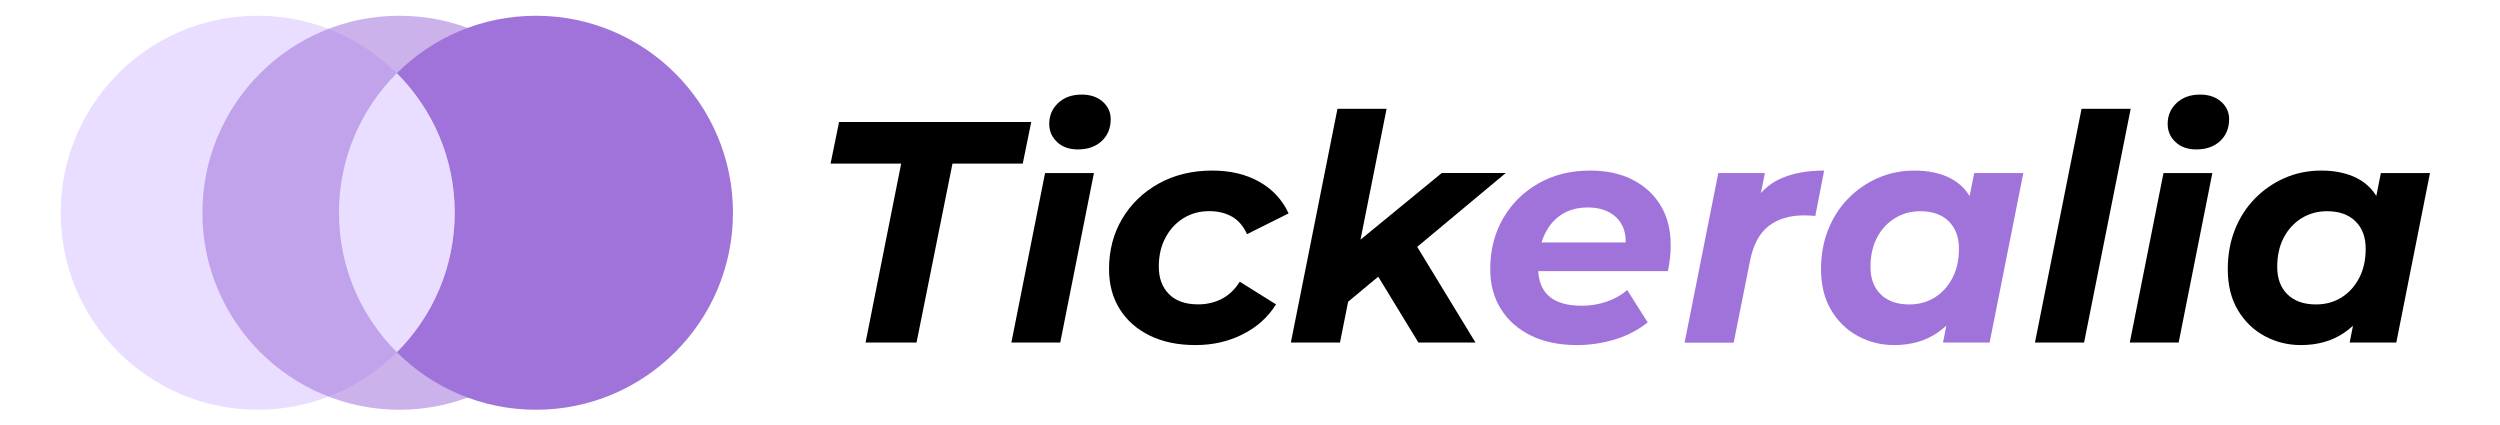
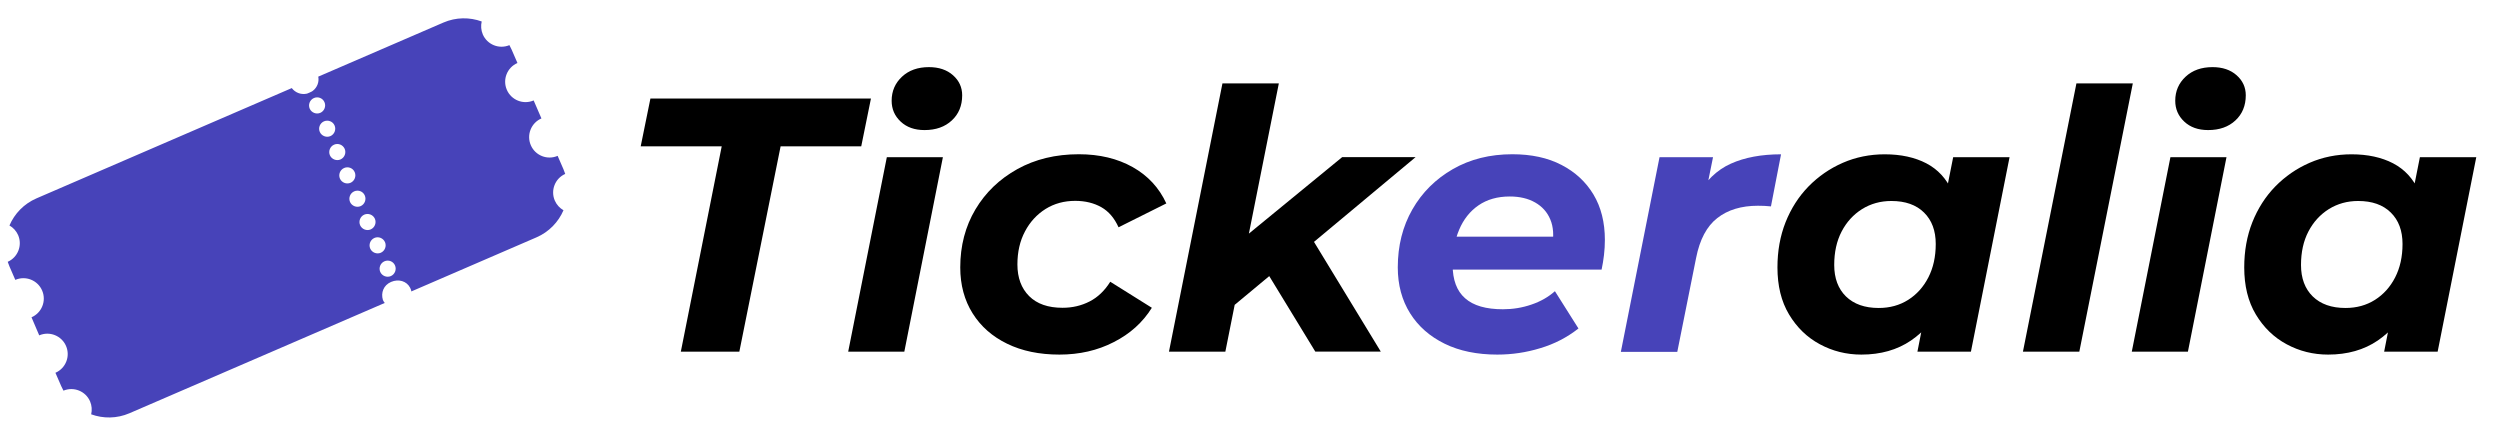
<svg xmlns="http://www.w3.org/2000/svg" version="1.1" id="Layer_1" x="0px" y="0px" viewBox="0 0 3888.3 659.9" style="enable-background:new 0 0 3888.3 659.9;" xml:space="preserve">
  <style type="text/css">
- 	.st0{fill:#E9DEFF;}
- 	.st1{opacity:0.55;fill:#A073DA;}
- 	.st2{fill:#A073DA;}
- 	.st3{fill:none;}
- 	.st4{enable-background:new    ;}
+ 	.st0{fill:#4743B9;}
+ 	.st1{display:none;fill:#4743B9;}
</style>
-   <path class="st0" d="M400.8,637.3c169.2,0,306.4-137.2,306.4-306.4c0-169.3-137.1-306.4-306.4-306.4  c-169.2-0.2-306.4,137-306.4,306.4C94.4,500.1,231.6,637.3,400.8,637.3z" />
-   <path class="st1" d="M621.2,637.3c169.2,0,306.4-137.2,306.4-306.4c0-169.3-137.1-306.4-306.4-306.4  c-169.2-0.2-306.4,137-306.4,306.4C314.8,500.1,452,637.3,621.2,637.3z" />
-   <path class="st2" d="M833.6,24.5c-84.5,0-161,34.1-216.4,89.4c55.6,55.5,90,132.2,90,217c0,84.7-34.4,161.4-90,216.9  c55.4,55.3,131.9,89.5,216.4,89.5c169.2,0,306.4-137.2,306.4-306.4C1140,161.6,1002.9,24.5,833.6,24.5z" />
-   <path class="st0" d="M707.2,330.9c0-84.8-34.4-161.5-90-217c-55.6,55.5-90,132.2-90,217c0,84.7,34.4,161.4,90,216.9  C672.8,492.3,707.2,415.6,707.2,330.9z" />
-   <rect x="1424.2" y="64.8" class="st3" width="1917.7" height="532.1" />
-   <g class="st4">
-     <path d="M1346.2,532.8l55.4-278.3h-109.8l13.2-64.7h298.9l-13.2,64.7h-109.3l-55.9,278.3H1346.2z" />
-     <path d="M1573,532.8l52.4-263.6h76L1649,532.8H1573z M1676.4,232.4c-13.4,0-24.2-3.8-32.3-11.5c-8.2-7.7-12.2-17.1-12.2-28.2   c0-13.1,4.7-23.9,14-32.6c9.3-8.7,21.5-13,36.5-13c13.4,0,24.3,3.7,32.6,11s12.5,16.4,12.5,27.2c0,14-4.7,25.4-14,34.1   C1704.1,228.1,1691.8,232.4,1676.4,232.4z" />
-     <path d="M1859.2,536.7c-27.1,0-50.7-4.9-70.8-14.7s-35.7-23.5-46.8-41.2c-11.1-17.6-16.7-38.4-16.7-62.2c0-29.4,6.9-55.6,20.6-78.6   s32.7-41.2,56.8-54.6c24.2-13.4,51.9-20.1,83.3-20.1c28.1,0,52.4,5.8,73,17.4c20.6,11.6,35.8,28,45.6,49.2l-64.7,32.3   c-5.6-12.4-13.3-21.5-23.3-27.2c-10-5.7-21.8-8.6-35.5-8.6c-15,0-28.4,3.7-40.2,11c-11.8,7.4-21.1,17.5-27.9,30.4   c-6.9,12.9-10.3,27.9-10.3,44.8c0,18,5.3,32.3,15.9,42.9c10.6,10.6,25.7,15.9,45.3,15.9c13.4,0,25.6-2.9,36.8-8.6   c11.1-5.7,20.4-14.6,27.9-26.7l56.4,35.3c-12.4,19.9-29.6,35.4-51.7,46.5C1910.9,531.1,1886.3,536.7,1859.2,536.7z" />
-     <path d="M2007.7,532.8l72.5-363.6h76.4l-72.5,363.6H2007.7z M2084.1,479.8l16.7-94.6l141.6-116.1h99.5l-147.5,123l-42.6,31.4   L2084.1,479.8z M2206.1,532.8L2138.5,422l53.4-58.3l102.9,169H2206.1z" />
-     <path class="st2" d="M2452.6,536.7c-27.4,0-51.2-4.9-71.3-14.7s-35.7-23.5-46.8-41.2c-11.1-17.6-16.7-38.4-16.7-62.2   c0-29.4,6.6-55.6,19.8-78.6c13.2-23,31.5-41.2,54.9-54.6c23.4-13.4,50.2-20.1,80.6-20.1c25.8,0,48,4.8,66.6,14.5   c18.6,9.6,33.1,23,43.4,40.2s15.4,37.7,15.4,61.5c0,6.9-0.4,13.7-1.2,20.6c-0.8,6.9-1.9,13.4-3.2,19.6h-218l7.8-44.6h174.4   l-31.4,13.7c2.6-14.7,1.8-27-2.4-37c-4.2-10-11.1-17.6-20.6-23c-9.5-5.4-20.9-8.1-34.3-8.1c-16.7,0-30.8,4-42.4,12   c-11.6,8-20.3,19-26.2,33.1c-5.9,14-8.8,29.9-8.8,47.5c0,20.3,5.6,35.4,16.9,45.3c11.3,10,28.3,14.9,51.2,14.9   c13.4,0,26.3-2.1,38.7-6.4c12.4-4.2,23-10.3,31.8-18.1l31.9,50.5c-15.4,12.1-32.6,21-51.7,26.7   C2492,533.8,2472.5,536.7,2452.6,536.7z" />
-     <path class="st2" d="M2620.1,532.8l52.4-263.6h72.5l-15.2,75l-6.9-21.6c11.8-21.2,27.1-36.1,46.1-44.6   c18.9-8.5,41.7-12.7,68.1-12.7l-13.7,70.6c-3.3-0.3-6.3-0.6-9.1-0.7c-2.8-0.2-5.6-0.2-8.6-0.2c-22.5,0-40.9,5.6-55.1,16.7   c-14.2,11.1-23.8,29.1-28.7,53.9l-25.5,127.4H2620.1z" />
-     <path class="st2" d="M2946,536.7c-20.3,0-39-4.7-56.3-14c-17.3-9.3-31.2-22.8-41.7-40.4c-10.5-17.6-15.7-38.9-15.7-63.7   c0-22.2,3.7-42.6,11-61.2c7.4-18.6,17.7-34.8,31.1-48.5c13.4-13.7,28.9-24.4,46.5-32.1c17.6-7.7,36.6-11.5,56.8-11.5   c21.9,0,40.7,4.1,56.3,12.2c15.7,8.2,27.4,20.8,35,38c7.7,17.2,10.4,39.3,8.1,66.4c-1.6,31-8,58.2-19.1,81.6   c-11.1,23.4-26.1,41.4-44.8,54.1C2994.6,530.3,2972.1,536.7,2946,536.7z M2969.5,473.5c15,0,28.3-3.7,39.9-11   c11.6-7.3,20.7-17.5,27.4-30.4c6.7-12.9,10-28,10-45.3c0-18-5.3-32.2-15.9-42.6c-10.6-10.5-25.4-15.7-44.3-15.7   c-14.7,0-27.9,3.7-39.7,11c-11.8,7.4-21,17.5-27.7,30.4c-6.7,12.9-10,28-10,45.3c0,18,5.3,32.2,15.9,42.6   C2935.8,468.3,2950.6,473.5,2969.5,473.5z M3022,532.8l10.3-52.4l17.1-78.4l10.3-78.4l10.8-54.4h76.4l-52.4,263.6H3022z" />
-     <path d="M3165,532.8l72.5-363.6h76.4l-72.5,363.6H3165z" />
-     <path d="M3312.5,532.8l52.4-263.6h76l-52.4,263.6H3312.5z M3415.9,232.4c-13.4,0-24.2-3.8-32.3-11.5c-8.2-7.7-12.2-17.1-12.2-28.2   c0-13.1,4.7-23.9,14-32.6c9.3-8.7,21.5-13,36.5-13c13.4,0,24.3,3.7,32.6,11s12.5,16.4,12.5,27.2c0,14-4.7,25.4-14,34.1   C3443.6,228.1,3431.3,232.4,3415.9,232.4z" />
-     <path d="M3578.6,536.7c-20.3,0-39-4.7-56.3-14c-17.3-9.3-31.2-22.8-41.7-40.4c-10.5-17.6-15.7-38.9-15.7-63.7   c0-22.2,3.7-42.6,11-61.2c7.4-18.6,17.7-34.8,31.1-48.5c13.4-13.7,28.9-24.4,46.5-32.1c17.6-7.7,36.6-11.5,56.8-11.5   c21.9,0,40.7,4.1,56.3,12.2c15.7,8.2,27.4,20.8,35,38c7.7,17.2,10.4,39.3,8.1,66.4c-1.6,31-8,58.2-19.1,81.6   c-11.1,23.4-26.1,41.4-44.8,54.1C3627.2,530.3,3604.7,536.7,3578.6,536.7z M3602.1,473.5c15,0,28.3-3.7,39.9-11   c11.6-7.3,20.7-17.5,27.4-30.4c6.7-12.9,10-28,10-45.3c0-18-5.3-32.2-15.9-42.6c-10.6-10.5-25.4-15.7-44.3-15.7   c-14.7,0-27.9,3.7-39.7,11c-11.8,7.4-21,17.5-27.7,30.4c-6.7,12.9-10,28-10,45.3c0,18,5.3,32.2,15.9,42.6   C3568.4,468.3,3583.2,473.5,3602.1,473.5z M3654.5,532.8l10.3-52.4l17.1-78.4l10.3-78.4l10.8-54.4h76.4l-52.4,263.6H3654.5z" />
+   <g>
+     <path d="M1058.9,547l63.6-319.4h-126l15.1-74.3h343l-15.1,74.3h-125.4L1149.9,547H1058.9z" />
+     <path d="M1319.2,547l60.1-302.5h87.2L1406.5,547H1319.2z M1437.9,202.3c-15.4,0-27.8-4.4-37.1-13.2c-9.4-8.8-14-19.6-14-32.4   c0-15,5.4-27.4,16.1-37.4c10.7-10,24.7-14.9,41.9-14.9c15.4,0,27.9,4.2,37.4,12.6s14.3,18.8,14.3,31.2c0,16.1-5.4,29.2-16.1,39.1   C1469.7,197.3,1455.6,202.3,1437.9,202.3z" />
+     <path d="M1647.7,551.5c-31.1,0-58.2-5.6-81.3-16.9c-23.1-11.2-41-27-53.7-47.3c-12.7-20.2-19.2-44.1-19.2-71.4   c0-33.7,7.9-63.8,23.6-90.2c15.7-26.4,37.5-47.3,65.2-62.7c27.8-15.4,59.6-23.1,95.6-23.1c32.2,0,60.1,6.7,83.8,20   c23.6,13.3,41.1,32.1,52.3,56.5l-74.3,37.1c-6.4-14.2-15.3-24.7-26.7-31.2c-11.5-6.5-25-9.9-40.7-9.9c-17.2,0-32.6,4.2-46.1,12.6   c-13.5,8.5-24.2,20.1-32,34.9c-7.9,14.8-11.8,32-11.8,51.4c0,20.7,6.1,37.1,18.2,49.2c12.2,12.2,29.5,18.2,52,18.2   c15.4,0,29.4-3.3,42.2-9.9c12.7-6.5,23.4-16.8,32-30.6l64.7,40.5c-14.2,22.8-34,40.6-59.3,53.4   C1707,545.1,1678.8,551.5,1647.7,551.5z" />
+     <path d="M1818.1,547l83.2-417.3h87.7L1905.8,547H1818.1z M1905.8,486.2l19.2-108.6l162.5-133.2h114.2l-169.3,141.2l-48.9,36   L1905.8,486.2z M2045.8,547l-77.6-127.2l61.3-66.9l118.1,194h-101.8V547z" />
+     <path class="st0" d="M2328.7,551.5c-31.4,0-58.8-5.6-81.8-16.9s-41-27-53.7-47.3c-12.7-20.2-19.2-44.1-19.2-71.4   c0-33.7,7.6-63.8,22.7-90.2c15.1-26.4,36.2-47.3,63-62.7c26.9-15.4,57.6-23.1,92.5-23.1c29.6,0,55.1,5.5,76.4,16.6   c21.3,11,38,26.4,49.8,46.1c11.8,19.7,17.7,43.3,17.7,70.6c0,7.9-0.5,15.7-1.4,23.6s-2.2,15.4-3.7,22.5h-250.2l9-51.2H2450   l-36,15.7c3-16.9,2.1-31-2.8-42.5c-4.8-11.5-12.7-20.2-23.6-26.4c-10.9-6.2-24-9.3-39.4-9.3c-19.2,0-35.3,4.6-48.7,13.8   c-13.3,9.2-23.3,21.8-30.1,38c-6.8,16.1-10.1,34.3-10.1,54.5c0,23.3,6.4,40.6,19.4,52c13,11.5,32.5,17.1,58.8,17.1   c15.4,0,30.2-2.4,44.4-7.3c14.2-4.8,26.4-11.8,36.5-20.8l36.6,58c-17.7,13.9-37.4,24.1-59.3,30.6   C2374,548.2,2351.6,551.5,2328.7,551.5z" />
+     <path class="st0" d="M2521,547l60.1-302.5h83.2l-17.4,86.1l-7.9-24.8c13.5-24.3,31.1-41.4,52.9-51.2c21.7-9.8,47.9-14.6,78.2-14.6   l-15.7,81c-3.8-0.3-7.2-0.7-10.4-0.8c-3.2-0.2-6.4-0.2-9.9-0.2c-25.8,0-46.9,6.4-63.2,19.2c-16.3,12.7-27.3,33.4-32.9,61.9   l-29.3,146.2H2521V547z" />
+     <path d="M2895,551.5c-23.3,0-44.8-5.4-64.6-16.1c-19.9-10.7-35.8-26.2-47.9-46.4s-18-44.6-18-73.1c0-25.5,4.2-48.9,12.6-70.2   c8.5-21.3,20.3-39.9,35.7-55.7c15.4-15.7,33.2-28,53.4-36.8c20.2-8.8,42-13.2,65.2-13.2c25.1,0,46.7,4.7,64.6,14   c18,9.4,31.4,23.9,40.2,43.6c8.8,19.7,11.9,45.1,9.3,76.2c-1.8,35.6-9.2,66.8-21.9,93.7c-12.7,26.9-30,47.5-51.4,62.1   C2950.8,544.2,2925,551.5,2895,551.5z M2922,479c17.2,0,32.5-4.2,45.8-12.6c13.3-8.4,23.8-20.1,31.4-34.9s11.5-32.1,11.5-52   c0-20.7-6.1-37-18.2-48.9c-12.2-12.1-29.2-18-50.8-18c-16.9,0-32,4.2-45.6,12.6c-13.5,8.5-24.1,20.1-31.8,34.9s-11.5,32.1-11.5,52   c0,20.7,6.1,37,18.2,48.9C2883.3,473,2900.3,479,2922,479z M2982.2,547l11.8-60.1l19.6-90l11.8-90l12.4-62.4h87.7L3065.4,547   L2982.2,547L2982.2,547z" />
+     <path d="M3146.3,547l83.2-417.3h87.7L3234,547H3146.3z" />
+     <path d="M3315.6,547l60.1-302.5h87.2L3402.9,547H3315.6z M3434.3,202.3c-15.4,0-27.8-4.4-37.1-13.2c-9.4-8.8-14-19.6-14-32.4   c0-15,5.4-27.4,16.1-37.4c10.7-10,24.7-14.9,41.9-14.9c15.4,0,27.9,4.2,37.4,12.6s14.3,18.8,14.3,31.2c0,16.1-5.4,29.2-16.1,39.1   C3466.1,197.3,3452,202.3,3434.3,202.3z" />
+     <path d="M3621,551.5c-23.3,0-44.8-5.4-64.6-16.1c-19.9-10.7-35.8-26.2-47.9-46.4s-18-44.6-18-73.1c0-25.5,4.2-48.9,12.6-70.2   c8.5-21.3,20.3-39.9,35.7-55.7c15.4-15.7,33.2-28,53.4-36.8c20.2-8.8,42-13.2,65.2-13.2c25.1,0,46.7,4.7,64.6,14   c18,9.4,31.4,23.9,40.2,43.6c8.8,19.7,11.9,45.1,9.3,76.2c-1.8,35.6-9.2,66.8-21.9,93.7c-12.7,26.9-30,47.5-51.4,62.1   C3676.8,544.2,3651,551.5,3621,551.5z M3648,479c17.2,0,32.5-4.2,45.8-12.6c13.3-8.4,23.8-20.1,31.4-34.9s11.5-32.1,11.5-52   c0-20.7-6.1-37-18.2-48.9c-12.2-12.1-29.2-18-50.8-18c-16.9,0-32,4.2-45.6,12.6c-13.5,8.5-24.1,20.1-31.8,34.9s-11.5,32.1-11.5,52   c0,20.7,6.1,37,18.2,48.9C3609.3,473,3626.3,479,3648,479z M3708.1,547l11.8-60.1l19.6-90l11.8-90l12.4-62.4h87.7L3791.3,547   L3708.1,547L3708.1,547z" />
+   </g>
+   <path class="st1" d="M723.2,201c-0.1-0.5-0.1-1,0-1.5c0.1-0.6,0.4-1.1,0.8-1.6c2.6-6.8,9.8-11,17.2-9.4l17.2-84.1l-7.4-1.5  c-1.5,7.2-8.5,11.8-15.6,10.3c-7.2-1.5-11.8-8.5-10.3-15.6l-12.4-2.5c-1.5,7.2-8.5,11.8-15.6,10.3c-7.2-1.5-11.8-8.5-10.3-15.6  l-12.4-2.5c-1.5,7.2-8.5,11.8-15.6,10.3c-7.2-1.5-11.8-8.5-10.3-15.6l-12.4-2.5c-1.5,7.2-8.5,11.8-15.6,10.3  c-7.2-1.5-11.8-8.5-10.3-15.6l-12.4-2.5c-1.5,7.2-8.5,11.8-15.6,10.3c-7.2-1.5-11.8-8.5-10.3-15.6l-12.4-2.5  c-1.5,7.2-8.5,11.8-15.6,10.3s-11.8-8.5-10.3-15.6l-7.4-1.5l-17.2,84.1c6.7,1.4,11.4,7,12,13.4c1.8,0.5,3,2.4,2.6,4.3  c-0.4,1.8-1.9,2.9-3.6,2.9c-2.7,6.6-9.8,10.6-17.1,9.1l-88,429.9l7.4,1.5c1.5-7.2,8.5-11.8,15.6-10.3c7.2,1.5,11.8,8.5,10.3,15.6  l12.4,2.5c1.5-7.2,8.5-11.8,15.6-10.3c7.2,1.5,11.8,8.5,10.3,15.6l12.4,2.5c1.5-7.2,8.5-11.8,15.6-10.3c7.2,1.5,11.8,8.5,10.3,15.6  l12.4,2.5c1.5-7.2,8.5-11.8,15.6-10.3c7.2,1.5,11.8,8.5,10.3,15.6l12.4,2.5c1.5-7.2,8.5-11.8,15.6-10.3c7.2,1.5,11.8,8.5,10.3,15.6  l12.4,2.5c1.5-7.2,8.5-11.8,15.6-10.3c7.2,1.5,11.8,8.5,10.3,15.6l7.4,1.5l88-429.9C727.1,216.6,721.9,209,723.2,201z M530.3,163.8  c-2-0.4-3.3-2.4-2.9-4.4s2.4-3.3,4.4-2.9c2,0.4,3.3,2.4,2.9,4.4S532.3,164.2,530.3,163.8z M541.8,166.2c-2-0.4-3.3-2.4-2.9-4.4  c0.4-2,2.4-3.3,4.4-2.9c2,0.4,3.3,2.4,2.9,4.4S543.8,166.6,541.8,166.2z M553.3,168.5c-2-0.4-3.3-2.4-2.9-4.4s2.4-3.3,4.4-2.9  c2,0.4,3.3,2.4,2.9,4.4S555.3,169,553.3,168.5z M564.8,170.9c-2-0.4-3.3-2.4-2.9-4.4s2.4-3.3,4.4-2.9c2,0.4,3.3,2.4,2.9,4.4  C568.8,170,566.8,171.3,564.8,170.9z M576.3,173.3c-2-0.4-3.3-2.4-2.9-4.4c0.4-2,2.4-3.3,4.4-2.9c2,0.4,3.3,2.4,2.9,4.4  S578.3,173.7,576.3,173.3z M587.8,175.6c-2-0.4-3.3-2.4-2.9-4.4s2.4-3.3,4.4-2.9c2,0.4,3.3,2.4,2.9,4.4S589.9,176,587.8,175.6z   M599.4,178c-2-0.4-3.3-2.4-2.9-4.4s2.4-3.3,4.4-2.9c2,0.4,3.3,2.4,2.9,4.4S601.4,178.4,599.4,178z M610.9,180.3  c-2-0.4-3.3-2.4-2.9-4.4s2.4-3.3,4.4-2.9c2,0.4,3.3,2.4,2.9,4.4S612.9,180.8,610.9,180.3z M622.4,182.7c-2-0.4-3.3-2.4-2.9-4.4  s2.4-3.3,4.4-2.9s3.3,2.4,2.9,4.4S624.4,183.1,622.4,182.7z M633.9,185.1c-2-0.4-3.3-2.4-2.9-4.4s2.4-3.3,4.4-2.9  c2,0.4,3.3,2.4,2.9,4.4S635.9,185.5,633.9,185.1z M645.4,187.4c-2-0.4-3.3-2.4-2.9-4.4c0.4-2,2.4-3.3,4.4-2.9c2,0.4,3.3,2.4,2.9,4.4  S647.4,187.8,645.4,187.4z M656.9,189.8c-2-0.4-3.3-2.4-2.9-4.4s2.4-3.3,4.4-2.9c2,0.4,3.3,2.4,2.9,4.4S659,190.2,656.9,189.8z   M668.5,192.1c-2-0.4-3.3-2.4-2.9-4.4s2.4-3.3,4.4-2.9c2,0.4,3.3,2.4,2.9,4.4C672.4,191.2,670.5,192.5,668.5,192.1z M680,194.5  c-2-0.4-3.3-2.4-2.9-4.4c0.4-2,2.4-3.3,4.4-2.9c2,0.4,3.3,2.4,2.9,4.4S682,194.9,680,194.5z M691.5,196.9c-2-0.4-3.3-2.4-2.9-4.4  s2.4-3.3,4.4-2.9c2,0.4,3.3,2.4,2.9,4.4S693.5,197.3,691.5,196.9z M703,199.2c-2-0.4-3.3-2.4-2.9-4.4s2.4-3.3,4.4-2.9  c2,0.4,3.3,2.4,2.9,4.4S705,199.6,703,199.2z M714.5,201.6c-2-0.4-3.3-2.4-2.9-4.4s2.4-3.3,4.4-2.9c2,0.4,3.3,2.4,2.9,4.4  S716.6,202,714.5,201.6z" />
+   <path class="st1" d="M196.4,173.2l88,429.9l7.4-1.5c-1.5-7.2,3.1-14.2,10.3-15.6c7.2-1.5,14.2,3.1,15.6,10.3l12.4-2.5  c-1.5-7.2,3.1-14.2,10.3-15.6c7.2-1.5,14.2,3.1,15.6,10.3l12.4-2.5c-1.5-7.2,3.1-14.2,10.3-15.6c7.2-1.5,14.2,3.1,15.6,10.3  l12.4-2.5c-1.5-7.2,3.1-14.2,10.3-15.6c7.2-1.5,14.2,3.1,15.6,10.3l12.4-2.5c-1.5-7.2,3.1-14.2,10.3-15.6  c7.2-1.5,14.2,3.1,15.6,10.3l12.4-2.5c-1.5-7.2,3.1-14.2,10.3-15.6c7.2-1.5,14.2,3.1,15.6,10.3l7.4-1.5l-88-429.9  c-7.3,1.5-16.5-2.7-17.7-11.7c-1.3-9.5,4.9-16.7,11.6-18l-17.2-84.1l-7.4,1.5c1.5,7.2-3.1,14.2-10.3,15.6  c-7.2,1.5-14.2-3.1-15.6-10.3l-12.4,2.5c1.5,7.2-3.1,14.2-10.3,15.6c-7.2,1.5-14.2-3.1-15.6-10.3L321.5,29  c1.5,7.2-3.1,14.2-10.3,15.6c-7.2,1.5-14.2-3.1-15.6-10.3l-12.4,2.5c1.5,7.2-3.1,14.2-10.3,15.6c-7.2,1.5-14.2-3.1-15.6-10.3  l-12.4,2.5c1.5,7.2-3.1,14.2-10.3,15.6c-7.2,1.5-14.2-3.1-15.6-10.3l-12.4,2.5c1.5,7.2-3.1,14.2-10.3,15.6  c-7.2,1.5-14.2-3.1-15.6-10.3l-7.4,1.5l17.2,84.1c7.4-1.5,14.6,2.6,17.2,9.4c0.4,0.5,0.7,1,0.8,1.6c0.1,0.5,0.1,1,0,1.5  C209.5,164,204.3,171.6,196.4,173.2z M395.5,116.2c-0.6-2.9,1.3-5.8,4.2-6.4c2.9-0.6,5.8,1.3,6.4,4.2c0.6,2.9-1.3,5.8-4.2,6.4  C398.9,121,396.1,119.1,395.5,116.2z M378.8,119.6c-0.6-2.9,1.3-5.8,4.2-6.4c2.9-0.6,5.8,1.3,6.4,4.2c0.6,2.9-1.3,5.8-4.2,6.4  C382.2,124.4,379.4,122.5,378.8,119.6z M362.1,123c-0.6-2.9,1.3-5.8,4.2-6.4c2.9-0.6,5.8,1.3,6.4,4.2c0.6,2.9-1.3,5.8-4.2,6.4  C365.6,127.8,362.7,125.9,362.1,123z M345.5,126.4c-0.6-2.9,1.3-5.8,4.2-6.4s5.8,1.3,6.4,4.2c0.6,2.9-1.3,5.8-4.2,6.4  S346.1,129.3,345.5,126.4z M328.8,129.8c-0.6-2.9,1.3-5.8,4.2-6.4c2.9-0.6,5.8,1.3,6.4,4.2s-1.3,5.8-4.2,6.4  C332.2,134.6,329.4,132.7,328.8,129.8z M312.1,133.2c-0.6-2.9,1.3-5.8,4.2-6.4s5.8,1.3,6.4,4.2c0.6,2.9-1.3,5.8-4.2,6.4  C315.6,138,312.7,136.1,312.1,133.2z M295.5,136.6c-0.6-2.9,1.3-5.8,4.2-6.4c2.9-0.6,5.8,1.3,6.4,4.2c0.6,2.9-1.3,5.8-4.2,6.4  C298.9,141.4,296.1,139.5,295.5,136.6z M278.8,140c-0.6-2.9,1.3-5.8,4.2-6.4s5.8,1.3,6.4,4.2c0.6,2.9-1.3,5.8-4.2,6.4  C282.2,144.8,279.4,143,278.8,140z M262.1,143.5c-0.6-2.9,1.3-5.8,4.2-6.4c2.9-0.6,5.8,1.3,6.4,4.2c0.6,2.9-1.3,5.8-4.2,6.4  C265.6,148.3,262.7,146.4,262.1,143.5z M245.5,146.9c-0.6-2.9,1.3-5.8,4.2-6.4c2.9-0.6,5.8,1.3,6.4,4.2c0.6,2.9-1.3,5.8-4.2,6.4  C248.9,151.7,246.1,149.8,245.5,146.9z M228.8,150.3c-0.6-2.9,1.3-5.8,4.2-6.4s5.8,1.3,6.4,4.2c0.6,2.9-1.3,5.8-4.2,6.4  S229.4,153.2,228.8,150.3z M212.1,153.7c-0.6-2.9,1.3-5.8,4.2-6.4c2.9-0.6,5.8,1.3,6.4,4.2c0.6,2.9-1.3,5.8-4.2,6.4  C215.6,158.5,212.7,156.6,212.1,153.7z" />
+   <g>
+     <path class="st0" d="M486.5,141.3c0.3,0.4-9.8,5-9.9,4.5c-8.7,1.7-17.5-1.8-22.8-8.8l-397,171.5c-19.7,8.5-34.3,24-42.1,42.2   c5.8,3.3,10.6,8.4,13.5,15c6.9,16-0.4,34.5-16.2,41.5c0.8,2.5,1.7,4.9,2.8,7.4l9,20.7c16.1-7,34.8,0.5,41.7,16.5   c7,16.1-0.5,34.8-16.5,41.7L61,521.6c16.1-7,34.8,0.5,41.7,16.5c7,16.1-0.5,34.8-16.5,41.7l9,20.7c1.1,2.4,2.2,4.8,3.5,7.1   c16-6.7,34.5,0.7,41.4,16.7c2.8,6.6,3.2,13.6,1.7,20.1c18.7,6.8,39.9,6.8,59.6-1.7l397-171.5c-1.1-1.5-2.3-2.9-2.9-4.8   c-3.3-10.9,0.9-22.8,12.7-27.9c11.8-5.1,24.4-1.3,29.7,9.1c0.6,1.3,1.8,3.8,1.8,5.7l194.6-84.1c19.7-8.5,34.3-24,42.1-42.2   c-5.8-3.3-10.6-8.4-13.5-15c-6.9-16,0.4-34.5,16.2-41.5c-0.8-2.5-1.7-4.9-2.8-7.4l-9-20.7c-16.1,7-34.8-0.5-41.7-16.5   c-7-16.1,0.5-34.8,16.5-41.7L830,156.2c-16.1,7-34.8-0.5-41.7-16.5c-7-16.1,0.5-34.8,16.5-41.7l-9-20.7c-1.1-2.4-2.2-4.8-3.5-7.1   c-16,6.7-34.5-0.7-41.4-16.7c-2.8-6.6-3.2-13.6-1.7-20.1c-18.7-6.8-39.9-6.8-59.6,1.7l-194.6,84.1   C496.6,127.6,493.3,136.1,486.5,141.3z M614.4,412.9c2.7,6.3-0.2,13.7-6.5,16.5c-6.3,2.7-13.7-0.2-16.5-6.5   c-2.7-6.3,0.2-13.7,6.5-16.5C604.3,403.6,611.7,406.5,614.4,412.9z M598.8,376.6c2.7,6.3-0.2,13.7-6.5,16.5   c-6.3,2.7-13.7-0.2-16.5-6.5c-2.7-6.3,0.2-13.7,6.5-16.5C588.6,367.3,596,370.3,598.8,376.6z M583.1,340.3   c2.7,6.3-0.2,13.7-6.5,16.5c-6.3,2.7-13.7-0.2-16.5-6.5c-2.7-6.3,0.2-13.7,6.5-16.5C573,331.1,580.3,334,583.1,340.3z M567.4,304.1   c2.7,6.3-0.2,13.7-6.5,16.5c-6.3,2.7-13.7-0.2-16.5-6.5c-2.7-6.3,0.2-13.7,6.5-16.5C557.3,294.8,564.7,297.7,567.4,304.1z    M551.7,267.8c2.7,6.3-0.2,13.7-6.5,16.5c-6.3,2.7-13.7-0.2-16.5-6.5c-2.7-6.3,0.2-13.7,6.5-16.5   C541.6,258.5,549,261.4,551.7,267.8z M536.1,231.5c2.7,6.3-0.2,13.7-6.5,16.5c-6.3,2.7-13.7-0.2-16.5-6.5   c-2.7-6.3,0.2-13.7,6.5-16.5C526,222.2,533.3,225.2,536.1,231.5z M520.4,195.2c2.7,6.3-0.2,13.7-6.5,16.5   c-6.3,2.7-13.7-0.2-16.5-6.5s0.2-13.7,6.5-16.5C510.3,186,517.7,188.9,520.4,195.2z M504.7,159c2.7,6.3-0.2,13.7-6.5,16.5   c-6.3,2.7-13.7-0.2-16.5-6.5c-2.7-6.3,0.2-13.7,6.5-16.5C494.6,149.7,502,152.6,504.7,159z" />
  </g>
</svg>
